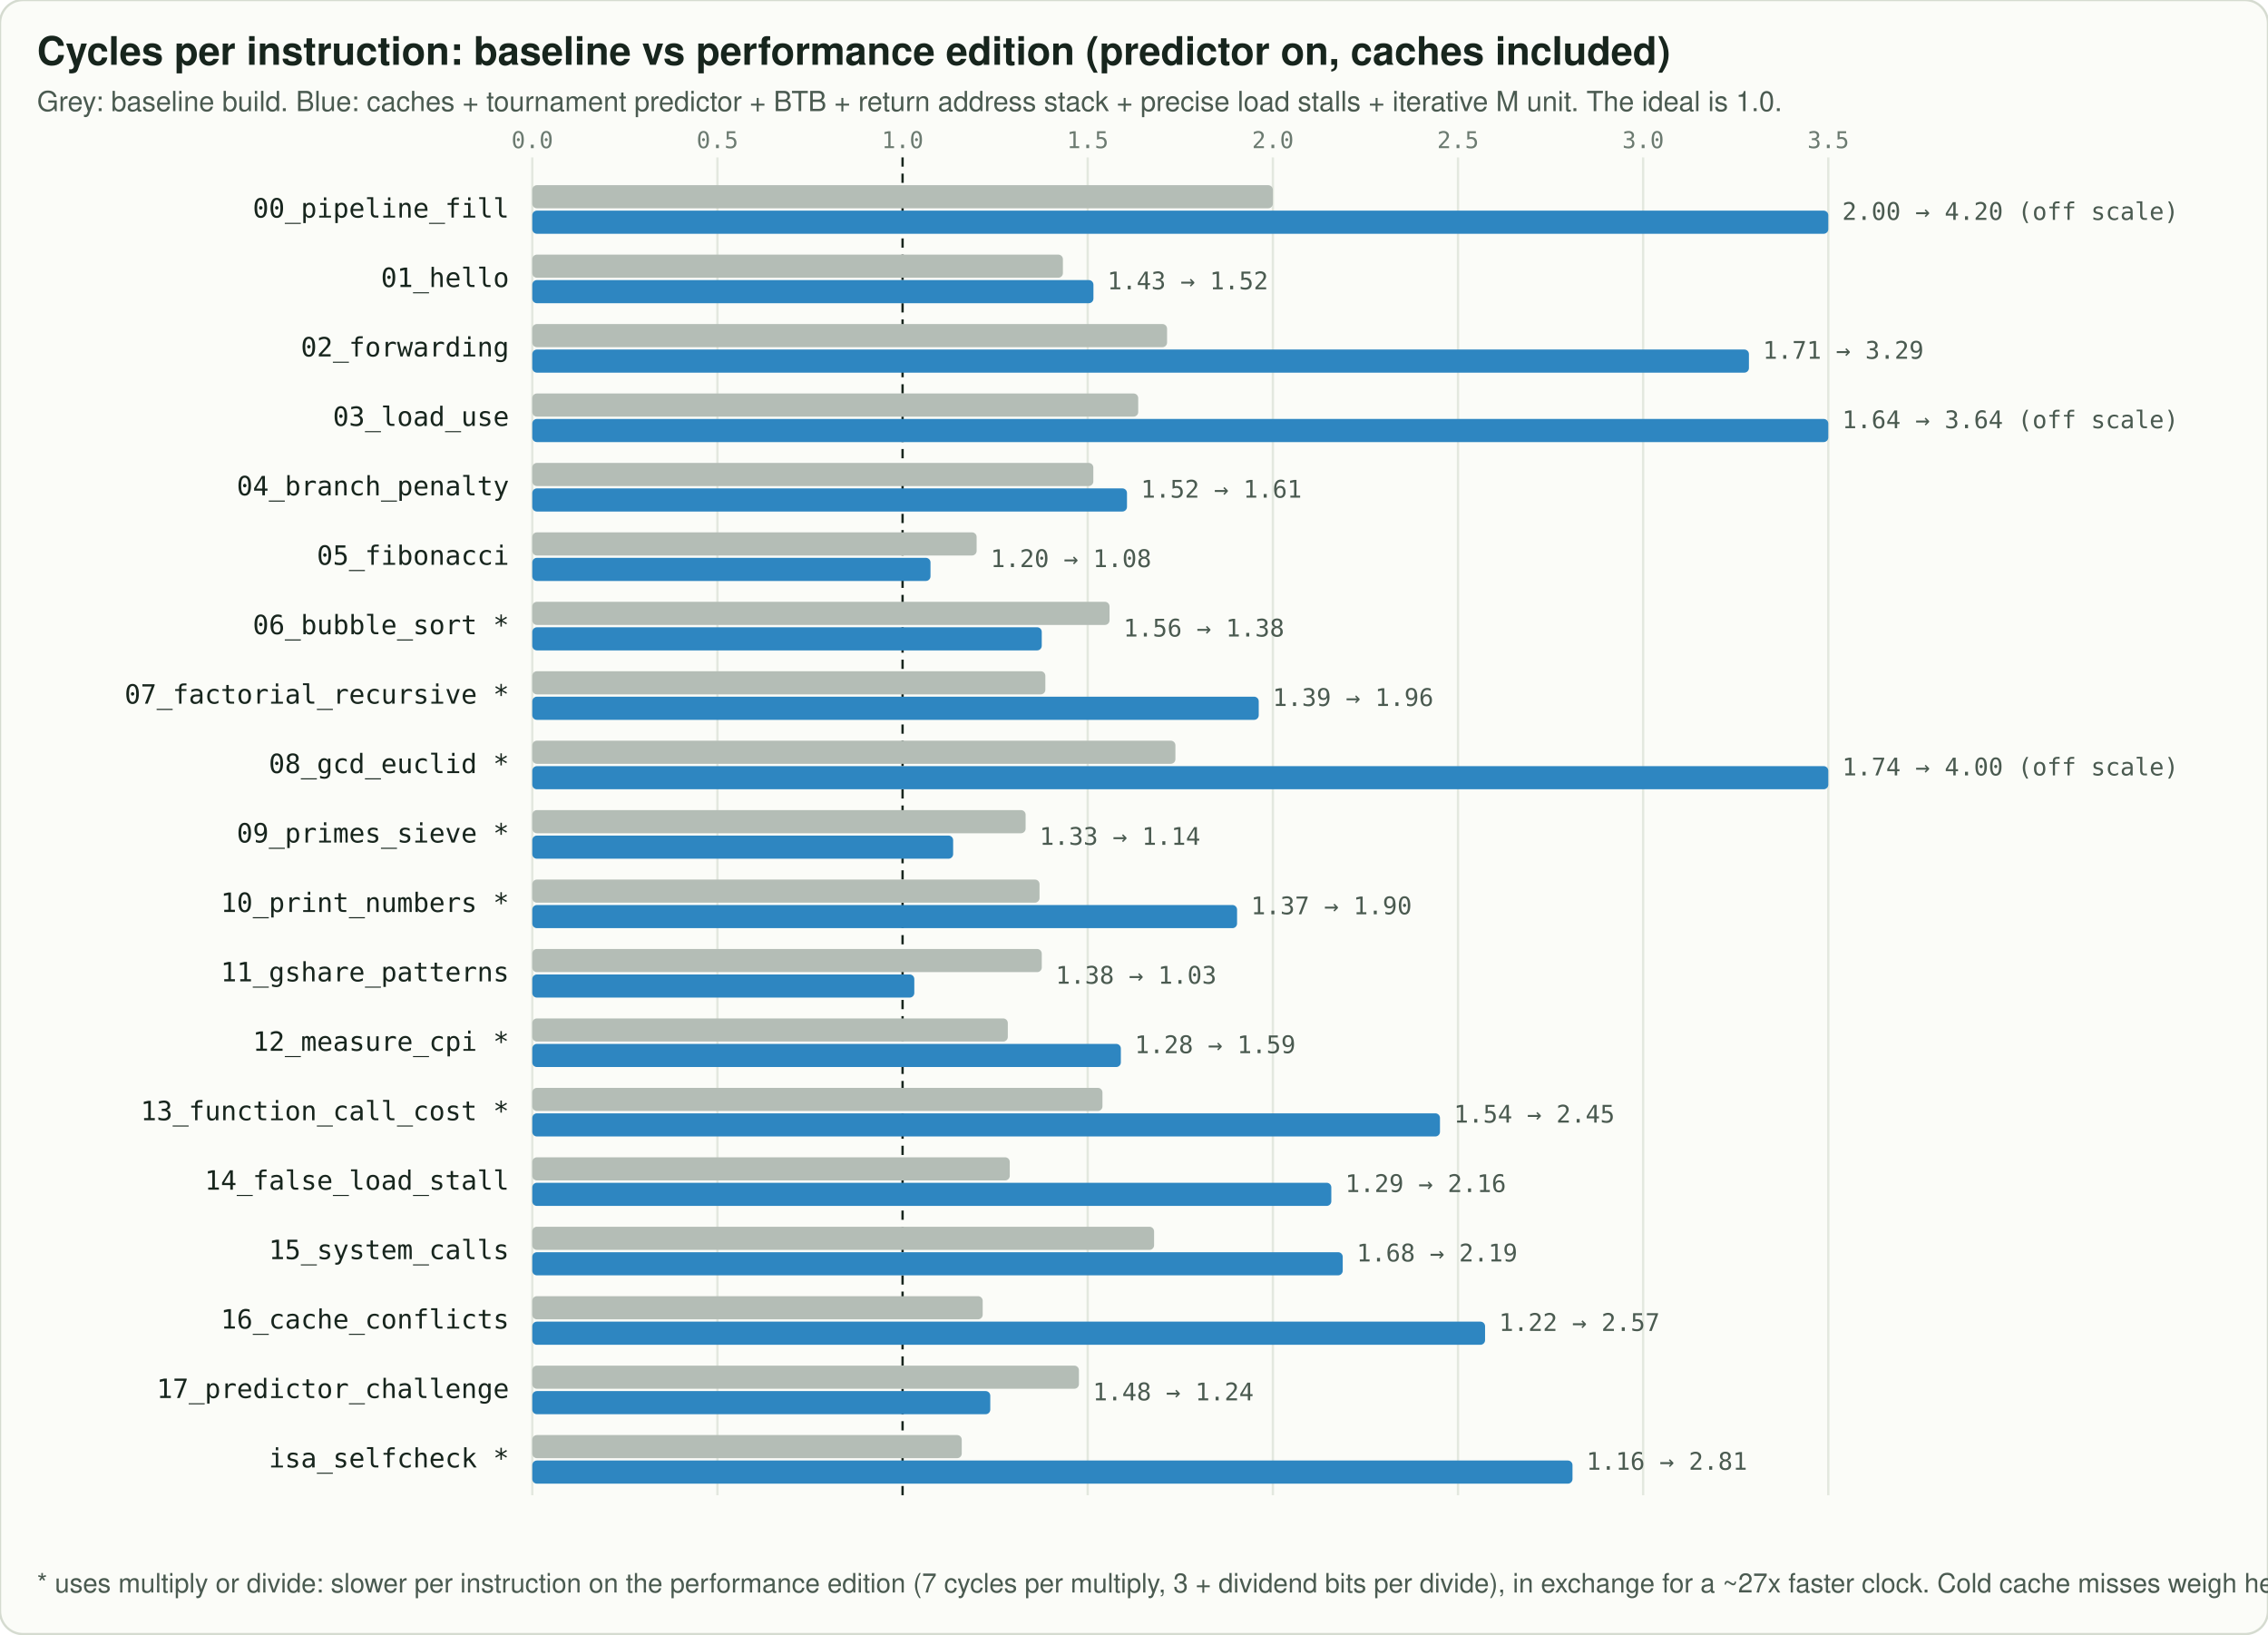
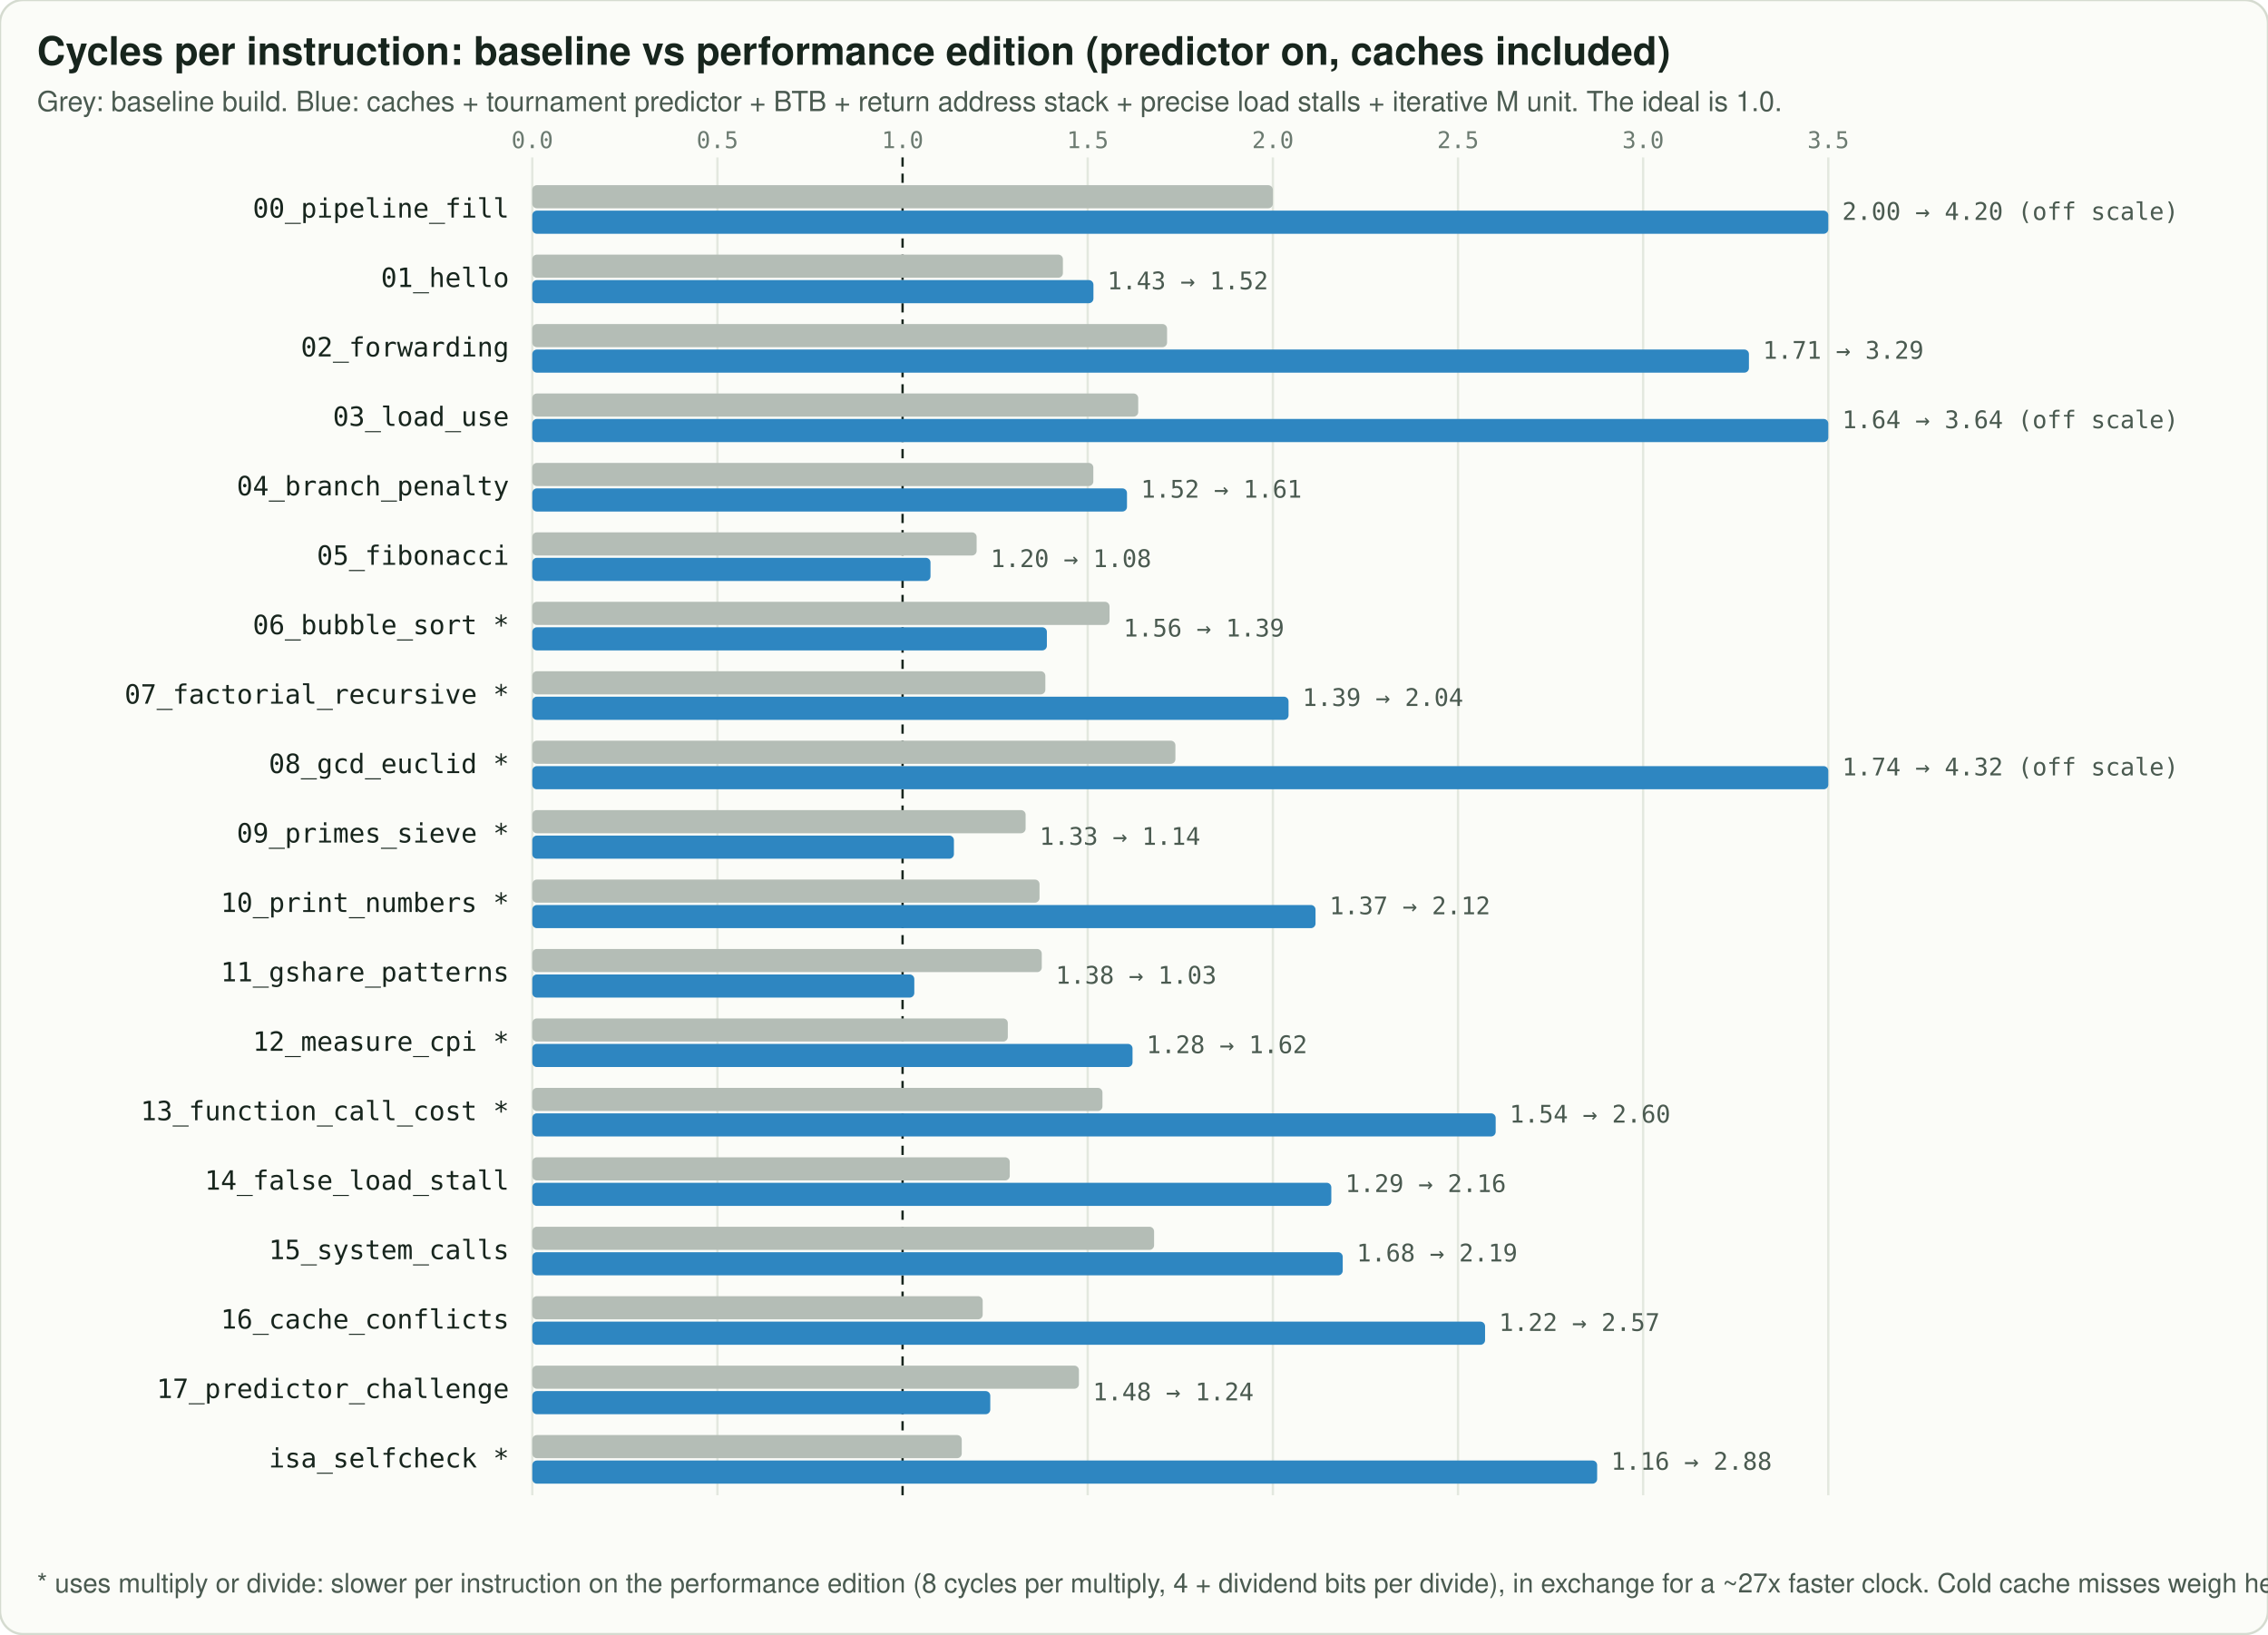
<svg xmlns="http://www.w3.org/2000/svg" viewBox="0 0 980 706" width="980" height="706">
  <rect width="100%" height="100%" rx="10" fill="#FBFCF8" stroke="#D5DBD0" />
  <text x="16" y="28" font-family="'IBM Plex Sans','Segoe UI',Helvetica,Arial,sans-serif" font-size="17" font-weight="600" fill="#17251D">Cycles per instruction: baseline vs performance edition (predictor on, caches included)</text>
  <text x="16" y="48" font-family="'IBM Plex Sans','Segoe UI',Helvetica,Arial,sans-serif" font-size="12" fill="#4A5A50">Grey: baseline build. Blue: caches + tournament predictor + BTB + return address stack + precise load stalls + iterative M unit. The ideal is 1.0.</text>
  <line x1="230" x2="230" y1="68" y2="646" stroke="#E3E8DF" />
  <text x="230" y="64" font-family="'IBM Plex Mono',Consolas,monospace" font-size="10" fill="#6B7A70" text-anchor="middle">0.0</text>
  <line x1="310" x2="310" y1="68" y2="646" stroke="#E3E8DF" />
  <text x="310" y="64" font-family="'IBM Plex Mono',Consolas,monospace" font-size="10" fill="#6B7A70" text-anchor="middle">0.5</text>
  <line x1="390" x2="390" y1="68" y2="646" stroke="#17251D" stroke-dasharray="4 3" />
  <text x="390" y="64" font-family="'IBM Plex Mono',Consolas,monospace" font-size="10" fill="#6B7A70" text-anchor="middle">1.0</text>
  <line x1="470" x2="470" y1="68" y2="646" stroke="#E3E8DF" />
  <text x="470" y="64" font-family="'IBM Plex Mono',Consolas,monospace" font-size="10" fill="#6B7A70" text-anchor="middle">1.5</text>
  <line x1="550" x2="550" y1="68" y2="646" stroke="#E3E8DF" />
  <text x="550" y="64" font-family="'IBM Plex Mono',Consolas,monospace" font-size="10" fill="#6B7A70" text-anchor="middle">2.0</text>
  <line x1="630" x2="630" y1="68" y2="646" stroke="#E3E8DF" />
  <text x="630" y="64" font-family="'IBM Plex Mono',Consolas,monospace" font-size="10" fill="#6B7A70" text-anchor="middle">2.5</text>
  <line x1="710" x2="710" y1="68" y2="646" stroke="#E3E8DF" />
  <text x="710" y="64" font-family="'IBM Plex Mono',Consolas,monospace" font-size="10" fill="#6B7A70" text-anchor="middle">3.0</text>
  <line x1="790" x2="790" y1="68" y2="646" stroke="#E3E8DF" />
  <text x="790" y="64" font-family="'IBM Plex Mono',Consolas,monospace" font-size="10" fill="#6B7A70" text-anchor="middle">3.5</text>
  <text x="220" y="94" font-family="'IBM Plex Mono',Consolas,monospace" font-size="11.5" fill="#17251D" text-anchor="end">00_pipeline_fill</text>
  <rect x="230" y="80" width="320" height="10" rx="2" fill="#B4BDB6" />
  <rect x="230" y="91" width="560" height="10" rx="2" fill="#2E86C1" />
  <text x="796" y="95" font-family="'IBM Plex Mono',Consolas,monospace" font-size="10.5" fill="#4A5A50">2.00 → 4.20 (off scale)</text>
  <text x="220" y="124" font-family="'IBM Plex Mono',Consolas,monospace" font-size="11.5" fill="#17251D" text-anchor="end">01_hello</text>
  <rect x="230" y="110" width="229.278" height="10" rx="2" fill="#B4BDB6" />
  <rect x="230" y="121" width="242.474" height="10" rx="2" fill="#2E86C1" />
  <text x="478.474" y="125" font-family="'IBM Plex Mono',Consolas,monospace" font-size="10.5" fill="#4A5A50">1.43 → 1.52</text>
  <text x="220" y="154" font-family="'IBM Plex Mono',Consolas,monospace" font-size="11.5" fill="#17251D" text-anchor="end">02_forwarding</text>
  <rect x="230" y="140" width="274.286" height="10" rx="2" fill="#B4BDB6" />
  <rect x="230" y="151" width="525.714" height="10" rx="2" fill="#2E86C1" />
  <text x="761.714" y="155" font-family="'IBM Plex Mono',Consolas,monospace" font-size="10.5" fill="#4A5A50">1.71 → 3.29</text>
  <text x="220" y="184" font-family="'IBM Plex Mono',Consolas,monospace" font-size="11.5" fill="#17251D" text-anchor="end">03_load_use</text>
  <rect x="230" y="170" width="261.818" height="10" rx="2" fill="#B4BDB6" />
  <rect x="230" y="181" width="560" height="10" rx="2" fill="#2E86C1" />
  <text x="796" y="185" font-family="'IBM Plex Mono',Consolas,monospace" font-size="10.5" fill="#4A5A50">1.64 → 3.64 (off scale)</text>
  <text x="220" y="214" font-family="'IBM Plex Mono',Consolas,monospace" font-size="11.5" fill="#17251D" text-anchor="end">04_branch_penalty</text>
  <rect x="230" y="200" width="242.424" height="10" rx="2" fill="#B4BDB6" />
  <rect x="230" y="211" width="256.97" height="10" rx="2" fill="#2E86C1" />
  <text x="492.97" y="215" font-family="'IBM Plex Mono',Consolas,monospace" font-size="10.5" fill="#4A5A50">1.52 → 1.61</text>
  <text x="220" y="244" font-family="'IBM Plex Mono',Consolas,monospace" font-size="11.5" fill="#17251D" text-anchor="end">05_fibonacci</text>
  <rect x="230" y="230" width="192" height="10" rx="2" fill="#B4BDB6" />
  <rect x="230" y="241" width="172.066" height="10" rx="2" fill="#2E86C1" />
  <text x="428" y="245" font-family="'IBM Plex Mono',Consolas,monospace" font-size="10.5" fill="#4A5A50">1.20 → 1.08</text>
  <text x="220" y="274" font-family="'IBM Plex Mono',Consolas,monospace" font-size="11.5" fill="#17251D" text-anchor="end">06_bubble_sort *</text>
  <rect x="230" y="260" width="249.431" height="10" rx="2" fill="#B4BDB6" />
-   <rect x="230" y="271" width="220.139" height="10" rx="2" fill="#2E86C1" />
-   <text x="485.431" y="275" font-family="'IBM Plex Mono',Consolas,monospace" font-size="10.5" fill="#4A5A50">1.56 → 1.38</text>
+   <rect x="230" y="271" width="222.358" height="10" rx="2" fill="#2E86C1" />
+   <text x="485.431" y="275" font-family="'IBM Plex Mono',Consolas,monospace" font-size="10.5" fill="#4A5A50">1.56 → 1.39</text>
  <text x="220" y="304" font-family="'IBM Plex Mono',Consolas,monospace" font-size="11.5" fill="#17251D" text-anchor="end">07_factorial_recursive *</text>
  <rect x="230" y="290" width="221.695" height="10" rx="2" fill="#B4BDB6" />
-   <rect x="230" y="301" width="313.898" height="10" rx="2" fill="#2E86C1" />
-   <text x="549.898" y="305" font-family="'IBM Plex Mono',Consolas,monospace" font-size="10.5" fill="#4A5A50">1.39 → 1.96</text>
+   <rect x="230" y="301" width="326.78" height="10" rx="2" fill="#2E86C1" />
+   <text x="562.78" y="305" font-family="'IBM Plex Mono',Consolas,monospace" font-size="10.5" fill="#4A5A50">1.39 → 2.04</text>
  <text x="220" y="334" font-family="'IBM Plex Mono',Consolas,monospace" font-size="11.5" fill="#17251D" text-anchor="end">08_gcd_euclid *</text>
  <rect x="230" y="320" width="277.895" height="10" rx="2" fill="#B4BDB6" />
  <rect x="230" y="331" width="560" height="10" rx="2" fill="#2E86C1" />
-   <text x="796" y="335" font-family="'IBM Plex Mono',Consolas,monospace" font-size="10.5" fill="#4A5A50">1.74 → 4.00 (off scale)</text>
+   <text x="796" y="335" font-family="'IBM Plex Mono',Consolas,monospace" font-size="10.5" fill="#4A5A50">1.74 → 4.32 (off scale)</text>
  <text x="220" y="364" font-family="'IBM Plex Mono',Consolas,monospace" font-size="11.5" fill="#17251D" text-anchor="end">09_primes_sieve *</text>
  <rect x="230" y="350" width="213.172" height="10" rx="2" fill="#B4BDB6" />
-   <rect x="230" y="361" width="181.853" height="10" rx="2" fill="#2E86C1" />
+   <rect x="230" y="361" width="182.187" height="10" rx="2" fill="#2E86C1" />
  <text x="449.172" y="365" font-family="'IBM Plex Mono',Consolas,monospace" font-size="10.5" fill="#4A5A50">1.33 → 1.14</text>
  <text x="220" y="394" font-family="'IBM Plex Mono',Consolas,monospace" font-size="11.5" fill="#17251D" text-anchor="end">10_print_numbers *</text>
  <rect x="230" y="380" width="219.182" height="10" rx="2" fill="#B4BDB6" />
-   <rect x="230" y="391" width="304.535" height="10" rx="2" fill="#2E86C1" />
-   <text x="540.535" y="395" font-family="'IBM Plex Mono',Consolas,monospace" font-size="10.5" fill="#4A5A50">1.37 → 1.90</text>
+   <rect x="230" y="391" width="338.439" height="10" rx="2" fill="#2E86C1" />
+   <text x="574.439" y="395" font-family="'IBM Plex Mono',Consolas,monospace" font-size="10.5" fill="#4A5A50">1.37 → 2.12</text>
  <text x="220" y="424" font-family="'IBM Plex Mono',Consolas,monospace" font-size="11.5" fill="#17251D" text-anchor="end">11_gshare_patterns</text>
  <rect x="230" y="410" width="220.145" height="10" rx="2" fill="#B4BDB6" />
  <rect x="230" y="421" width="165.072" height="10" rx="2" fill="#2E86C1" />
  <text x="456.145" y="425" font-family="'IBM Plex Mono',Consolas,monospace" font-size="10.5" fill="#4A5A50">1.38 → 1.03</text>
  <text x="220" y="454" font-family="'IBM Plex Mono',Consolas,monospace" font-size="11.5" fill="#17251D" text-anchor="end">12_measure_cpi *</text>
  <rect x="230" y="440" width="205.474" height="10" rx="2" fill="#B4BDB6" />
-   <rect x="230" y="451" width="254.316" height="10" rx="2" fill="#2E86C1" />
-   <text x="490.316" y="455" font-family="'IBM Plex Mono',Consolas,monospace" font-size="10.5" fill="#4A5A50">1.28 → 1.59</text>
+   <rect x="230" y="451" width="259.368" height="10" rx="2" fill="#2E86C1" />
+   <text x="495.368" y="455" font-family="'IBM Plex Mono',Consolas,monospace" font-size="10.5" fill="#4A5A50">1.28 → 1.62</text>
  <text x="220" y="484" font-family="'IBM Plex Mono',Consolas,monospace" font-size="11.5" fill="#17251D" text-anchor="end">13_function_call_cost *</text>
  <rect x="230" y="470" width="246.372" height="10" rx="2" fill="#B4BDB6" />
-   <rect x="230" y="481" width="392.212" height="10" rx="2" fill="#2E86C1" />
-   <text x="628.212" y="485" font-family="'IBM Plex Mono',Consolas,monospace" font-size="10.5" fill="#4A5A50">1.54 → 2.45</text>
+   <rect x="230" y="481" width="416.283" height="10" rx="2" fill="#2E86C1" />
+   <text x="652.283" y="485" font-family="'IBM Plex Mono',Consolas,monospace" font-size="10.5" fill="#4A5A50">1.54 → 2.60</text>
  <text x="220" y="514" font-family="'IBM Plex Mono',Consolas,monospace" font-size="11.5" fill="#17251D" text-anchor="end">14_false_load_stall</text>
  <rect x="230" y="500" width="206.316" height="10" rx="2" fill="#B4BDB6" />
  <rect x="230" y="511" width="345.263" height="10" rx="2" fill="#2E86C1" />
  <text x="581.263" y="515" font-family="'IBM Plex Mono',Consolas,monospace" font-size="10.5" fill="#4A5A50">1.29 → 2.16</text>
  <text x="220" y="544" font-family="'IBM Plex Mono',Consolas,monospace" font-size="11.5" fill="#17251D" text-anchor="end">15_system_calls</text>
  <rect x="230" y="530" width="268.679" height="10" rx="2" fill="#B4BDB6" />
  <rect x="230" y="541" width="350.189" height="10" rx="2" fill="#2E86C1" />
  <text x="586.189" y="545" font-family="'IBM Plex Mono',Consolas,monospace" font-size="10.5" fill="#4A5A50">1.68 → 2.19</text>
  <text x="220" y="574" font-family="'IBM Plex Mono',Consolas,monospace" font-size="11.5" fill="#17251D" text-anchor="end">16_cache_conflicts</text>
  <rect x="230" y="560" width="194.62" height="10" rx="2" fill="#B4BDB6" />
  <rect x="230" y="571" width="411.696" height="10" rx="2" fill="#2E86C1" />
  <text x="647.696" y="575" font-family="'IBM Plex Mono',Consolas,monospace" font-size="10.5" fill="#4A5A50">1.22 → 2.57</text>
  <text x="220" y="604" font-family="'IBM Plex Mono',Consolas,monospace" font-size="11.5" fill="#17251D" text-anchor="end">17_predictor_challenge</text>
  <rect x="230" y="590" width="236.201" height="10" rx="2" fill="#B4BDB6" />
  <rect x="230" y="601" width="197.896" height="10" rx="2" fill="#2E86C1" />
  <text x="472.201" y="605" font-family="'IBM Plex Mono',Consolas,monospace" font-size="10.5" fill="#4A5A50">1.48 → 1.24</text>
  <text x="220" y="634" font-family="'IBM Plex Mono',Consolas,monospace" font-size="11.5" fill="#17251D" text-anchor="end">isa_selfcheck *</text>
  <rect x="230" y="620" width="185.569" height="10" rx="2" fill="#B4BDB6" />
-   <rect x="230" y="631" width="449.474" height="10" rx="2" fill="#2E86C1" />
-   <text x="685.474" y="635" font-family="'IBM Plex Mono',Consolas,monospace" font-size="10.5" fill="#4A5A50">1.16 → 2.81</text>
-   <text x="16" y="688" font-family="'IBM Plex Sans','Segoe UI',Helvetica,Arial,sans-serif" font-size="11.5" fill="#4A5A50">* uses multiply or divide: slower per instruction on the performance edition (7 cycles per multiply, 3 + dividend bits per divide), in exchange for a ~27x faster clock. Cold cache misses weigh heavily on the shortest programs.</text>
+   <rect x="230" y="631" width="460.126" height="10" rx="2" fill="#2E86C1" />
+   <text x="696.126" y="635" font-family="'IBM Plex Mono',Consolas,monospace" font-size="10.5" fill="#4A5A50">1.16 → 2.88</text>
+   <text x="16" y="688" font-family="'IBM Plex Sans','Segoe UI',Helvetica,Arial,sans-serif" font-size="11.5" fill="#4A5A50">* uses multiply or divide: slower per instruction on the performance edition (8 cycles per multiply, 4 + dividend bits per divide), in exchange for a ~27x faster clock. Cold cache misses weigh heavily on the shortest programs.</text>
</svg>
